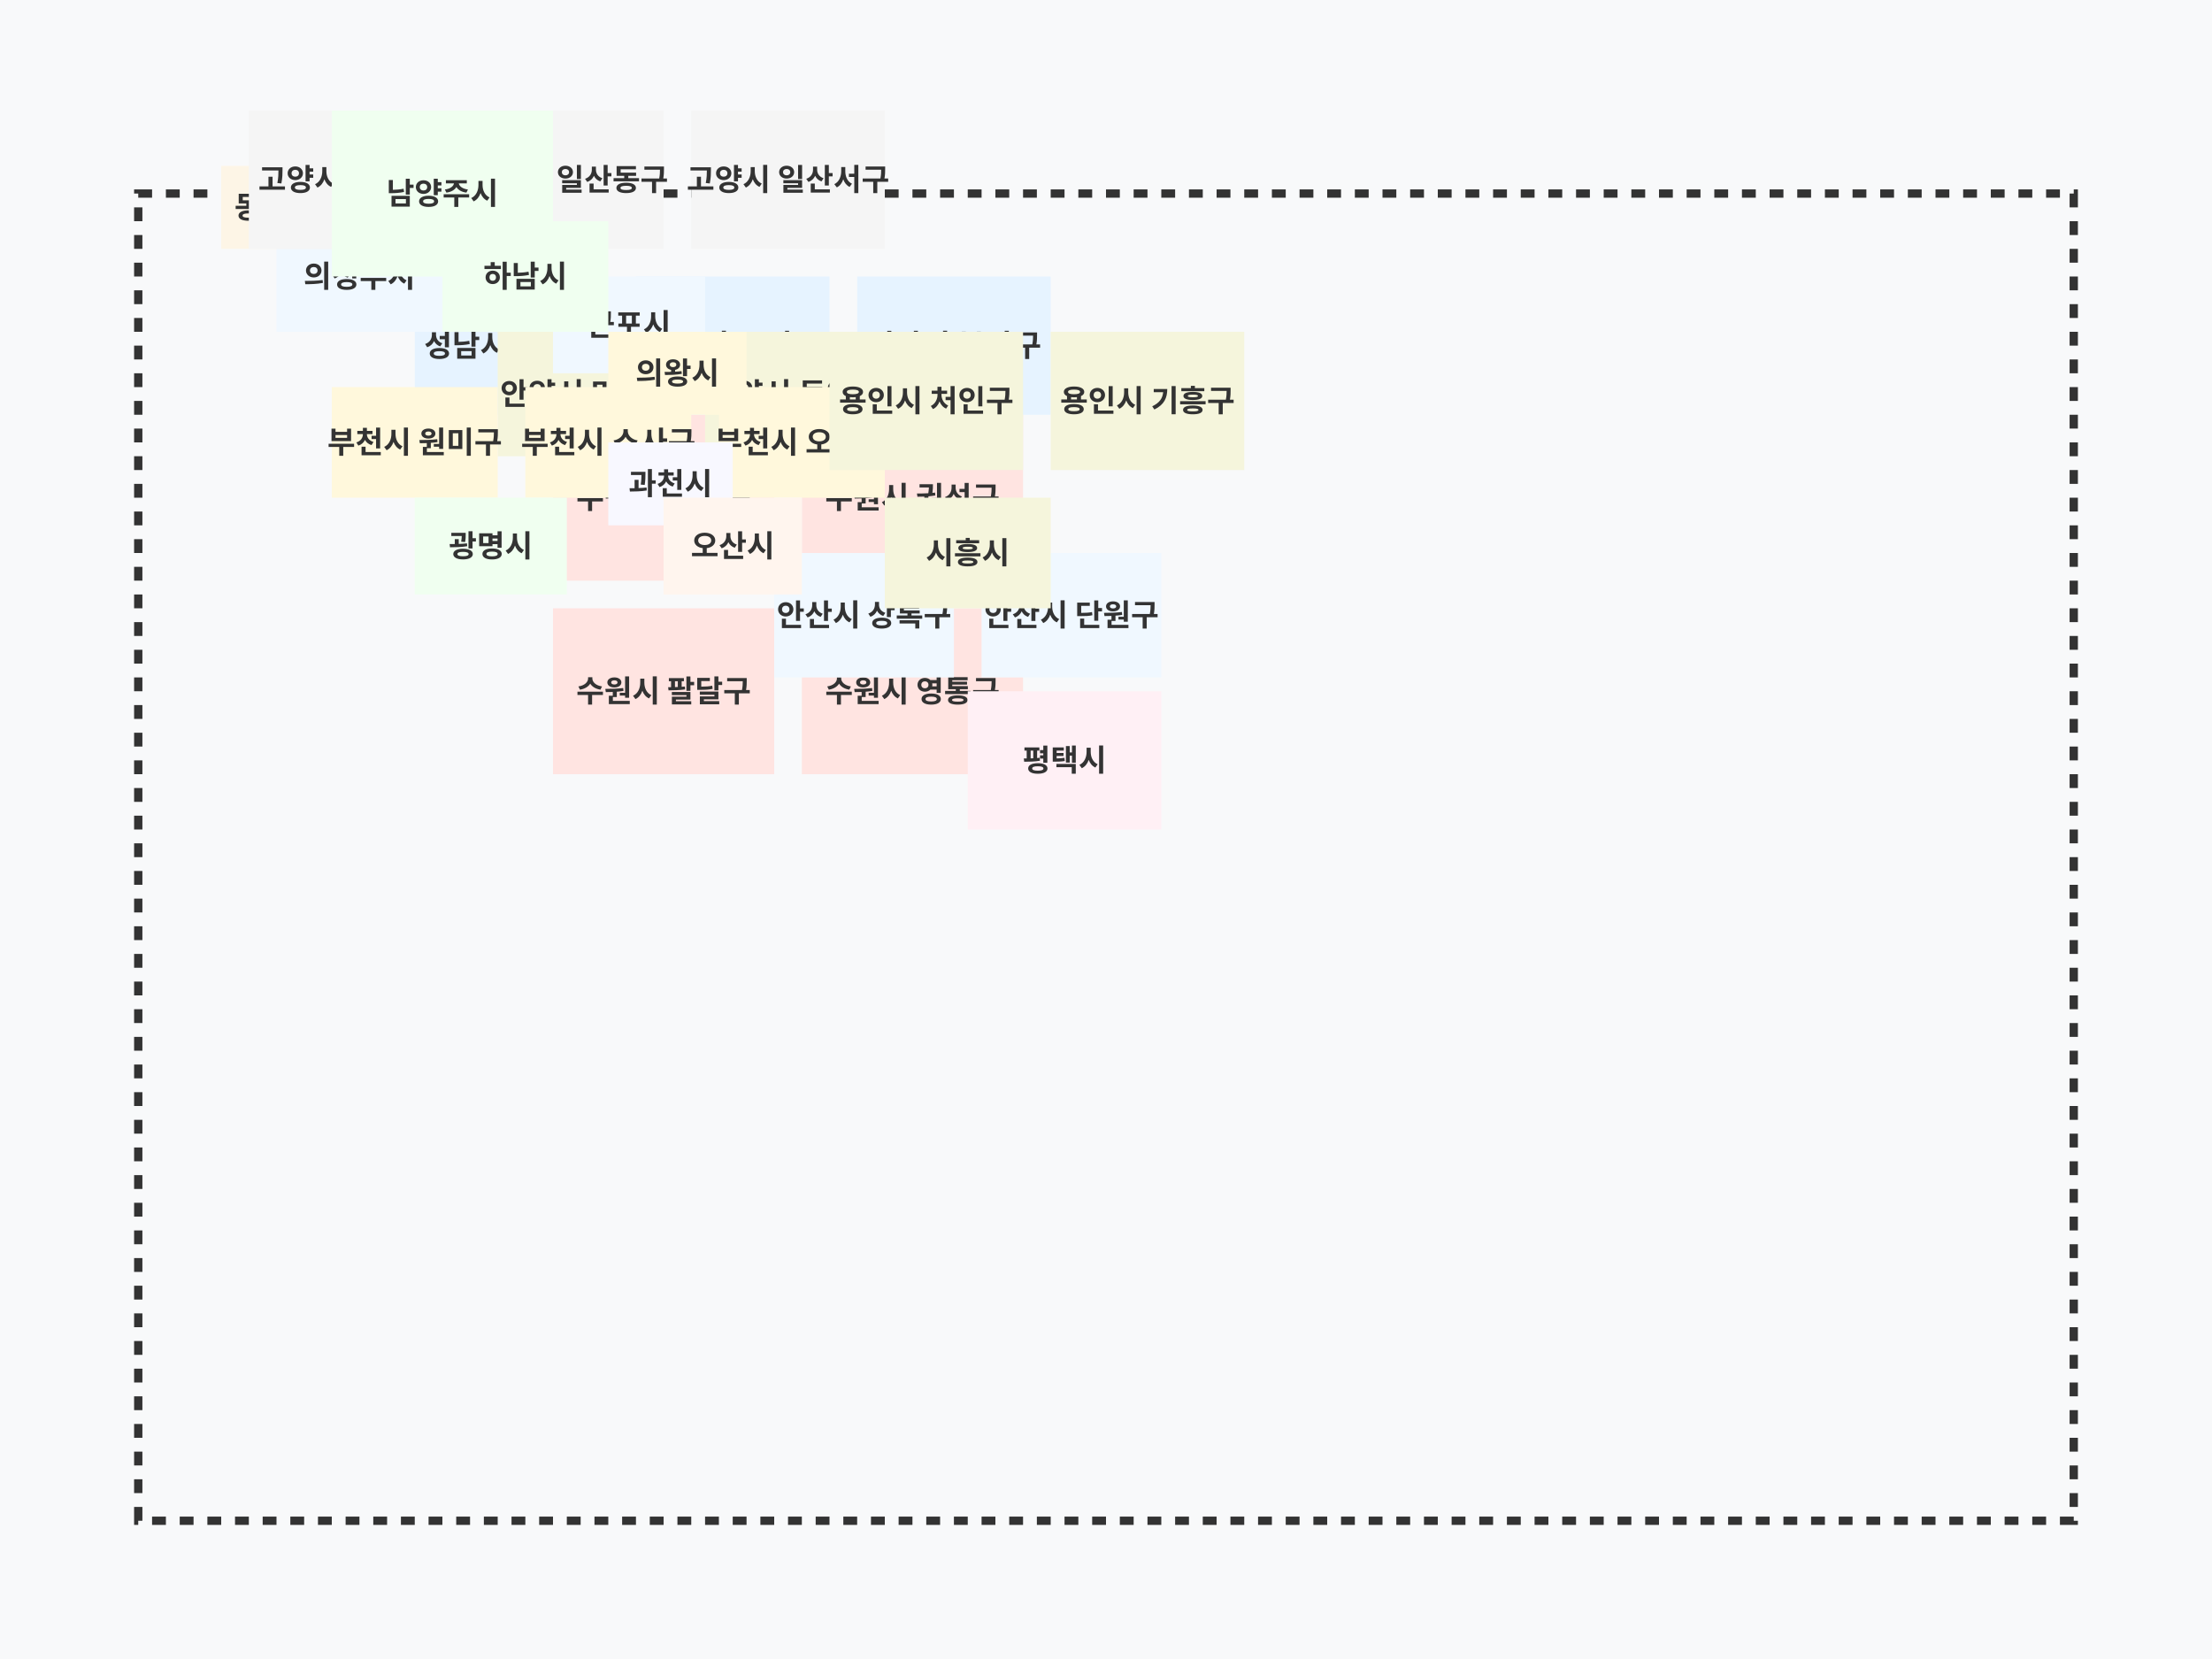
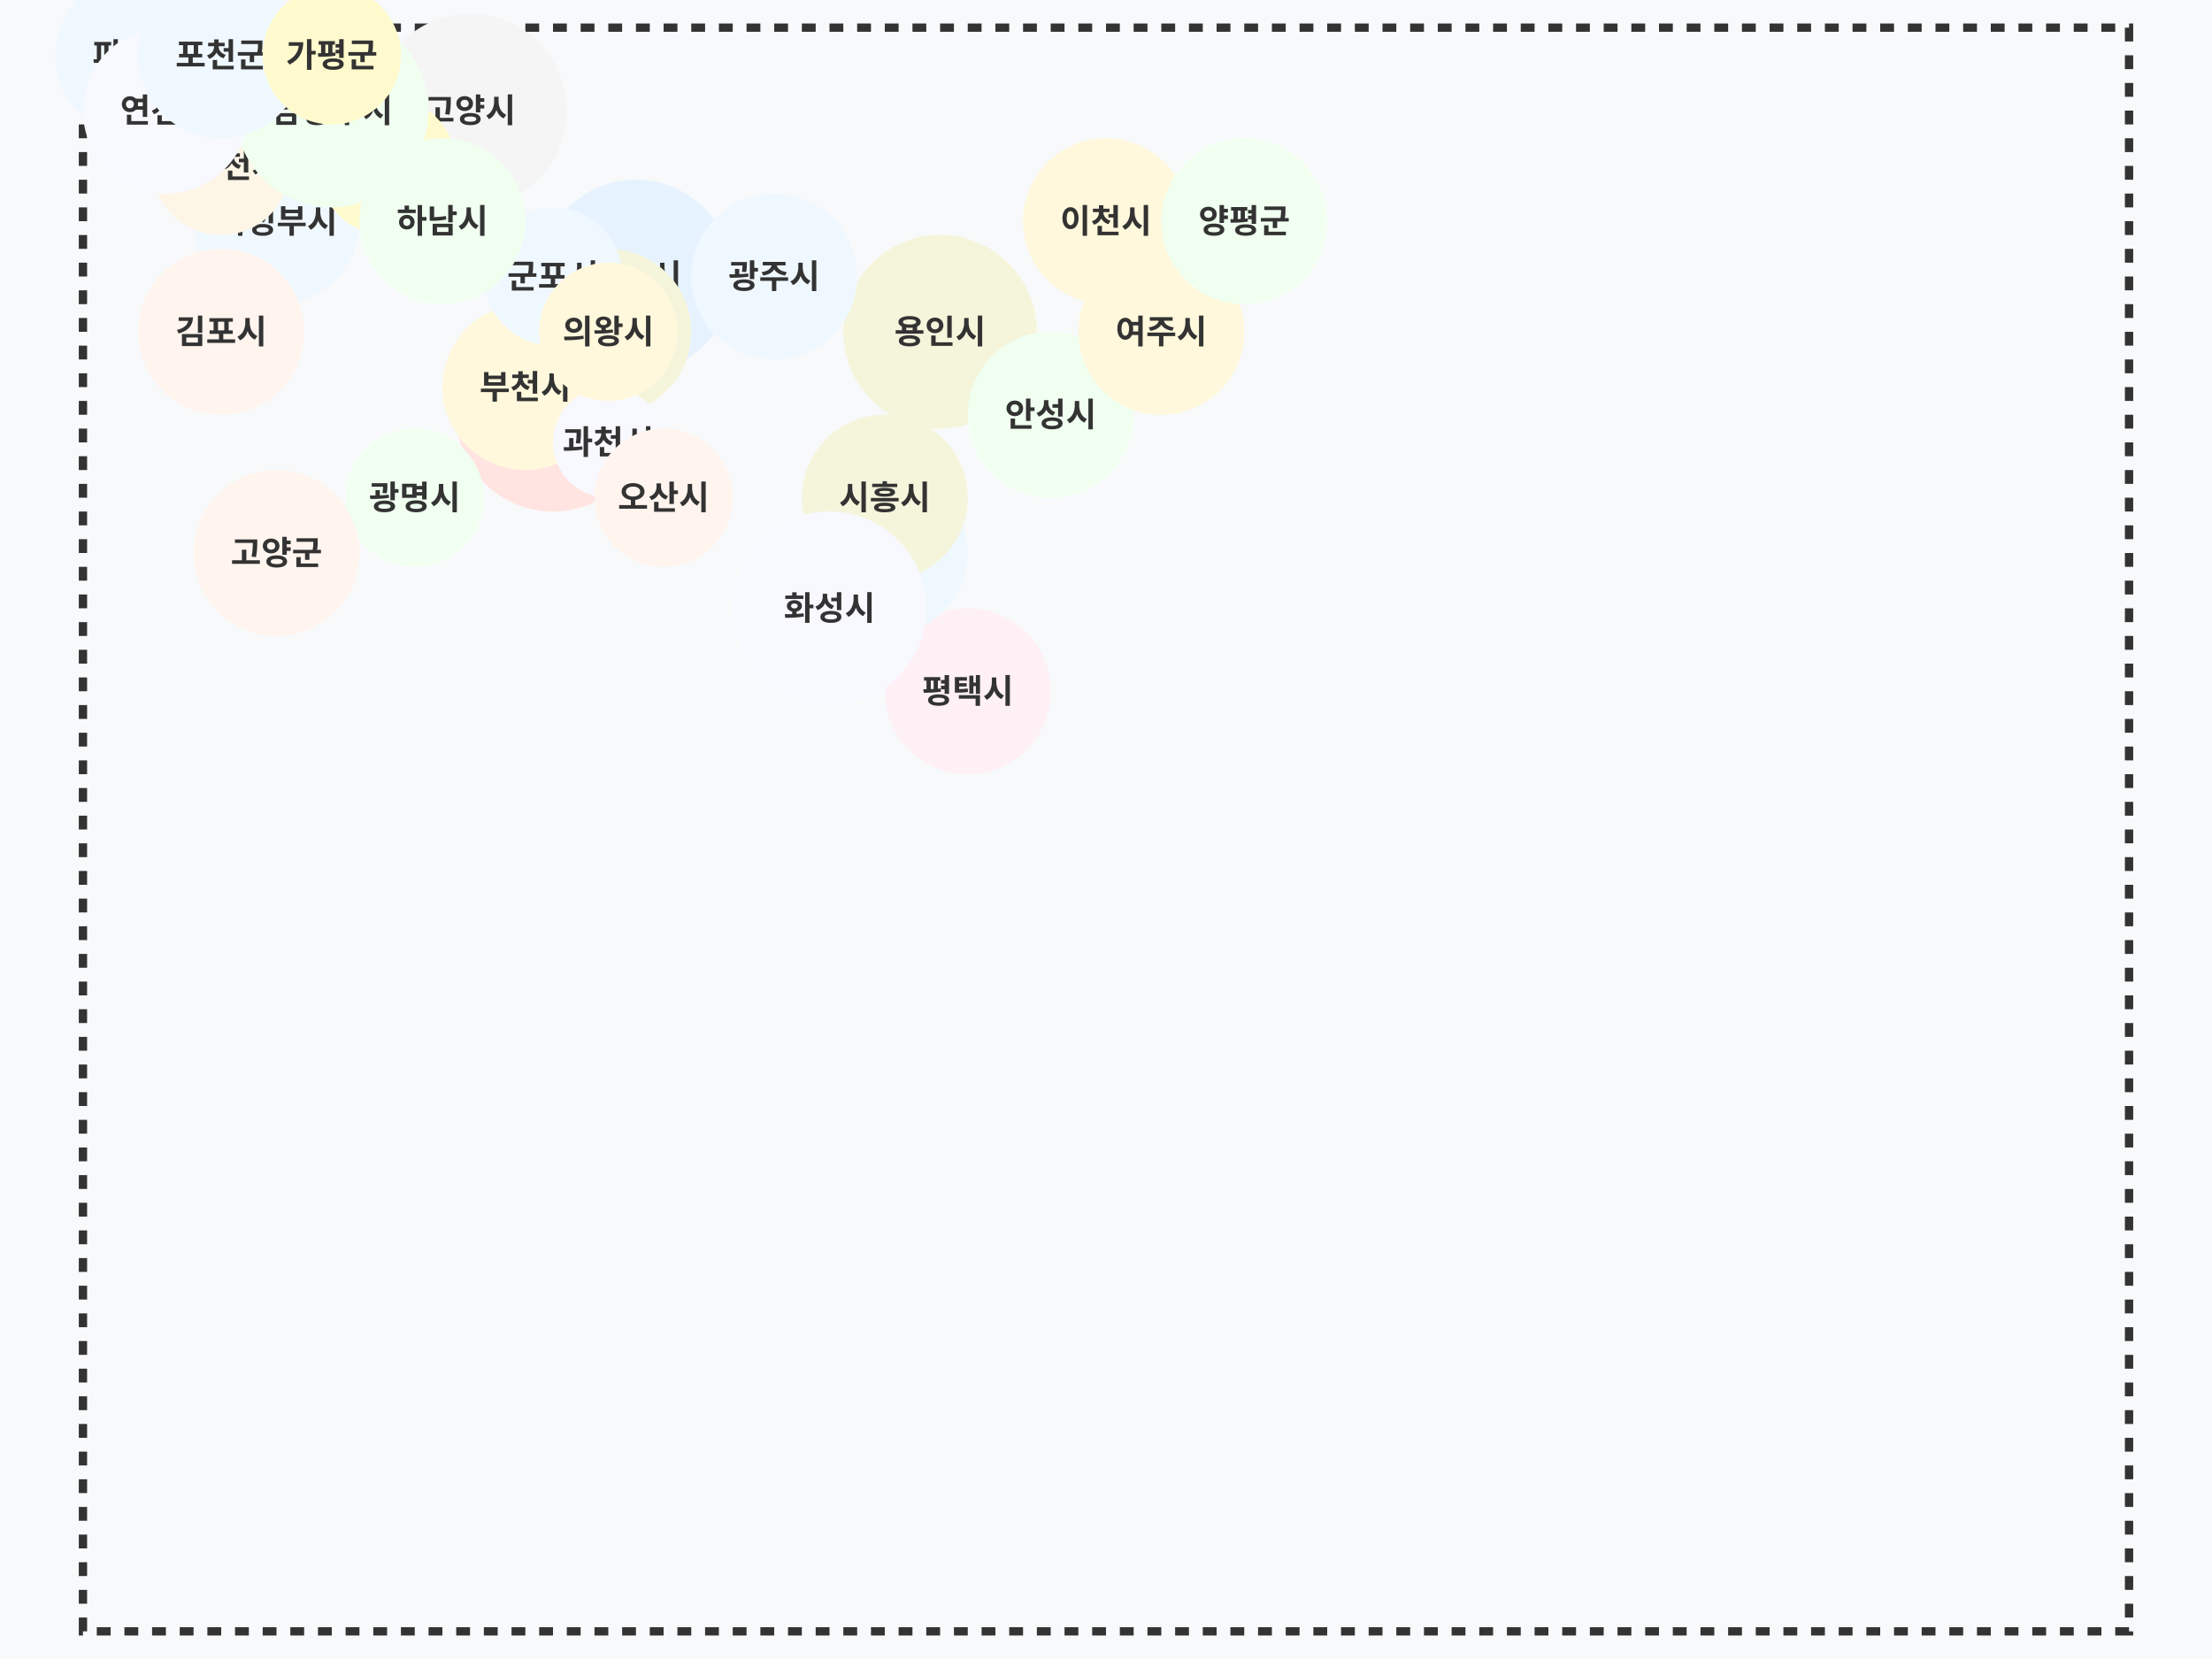
<svg xmlns="http://www.w3.org/2000/svg" width="800" height="600" viewBox="0 0 800 600">
  <defs>
    <style>
      .region {
        cursor: pointer;
        transition: all 0.3s ease;
      }
      .region:hover {
        filter: brightness(1.1);
        stroke-width: 3;
        stroke: #ff7419;
      }
      .region-text {
-         font-size: 11px;
+         font-size: 12px;
        font-weight: bold;
        fill: #333;
        pointer-events: none;
        text-anchor: middle;
        dominant-baseline: middle;
      }
      .region-text:hover {
        fill: #ff7419;
      }
-       .title {
-         font-size: 24px;
-         font-weight: bold;
-         fill: #333;
-         text-anchor: middle;
-       }
-       .subtitle {
-         font-size: 16px;
-         fill: #666;
-         text-anchor: middle;
-       }
    </style>
  </defs>
-   <text x="400" y="30" class="title">경기도</text>
-   <text x="400" y="50" class="subtitle">31개 시도군</text>
  <rect width="100%" height="100%" fill="#f8f9fa" />
-   <rect x="50" y="70" width="700" height="480" fill="none" stroke="#333" stroke-width="3" stroke-dasharray="5,5" />
-   <g id="41111" class="region" data-name="수원시 장안구" data-region-id="41111">
-     <rect x="200" y="150" width="80" height="60" fill="#FFE4E1" />
-     <text x="240" y="180" class="region-text">수원시 장안구</text>
+   <rect x="30" y="10" width="740" height="580" fill="none" stroke="#333" stroke-width="3" stroke-dasharray="5,5" />
+   <g id="41110" class="region" data-name="수원시" data-region-id="41110">
+     <circle cx="200" cy="150" r="35" fill="#FFE4E1" />
+     <text x="200" y="150" class="region-text">수원시</text>
  </g>
-   <g id="41113" class="region" data-name="수원시 권선구" data-region-id="41113">
-     <rect x="290" y="150" width="80" height="60" fill="#FFE4E1" />
-     <text x="330" y="180" class="region-text">수원시 권선구</text>
-   </g>
-   <g id="41115" class="region" data-name="수원시 팔달구" data-region-id="41115">
-     <rect x="200" y="220" width="80" height="60" fill="#FFE4E1" />
-     <text x="240" y="250" class="region-text">수원시 팔달구</text>
-   </g>
-   <g id="41117" class="region" data-name="수원시 영통구" data-region-id="41117">
-     <rect x="290" y="220" width="80" height="60" fill="#FFE4E1" />
-     <text x="330" y="250" class="region-text">수원시 영통구</text>
-   </g>
-   <g id="41131" class="region" data-name="성남시 수정구" data-region-id="41131">
-     <rect x="150" y="100" width="70" height="50" fill="#E6F3FF" />
-     <text x="185" y="125" class="region-text">성남시 수정구</text>
-   </g>
-   <g id="41133" class="region" data-name="성남시 중원구" data-region-id="41133">
-     <rect x="230" y="100" width="70" height="50" fill="#E6F3FF" />
-     <text x="265" y="125" class="region-text">성남시 중원구</text>
-   </g>
-   <g id="41135" class="region" data-name="성남시 분당구" data-region-id="41135">
-     <rect x="310" y="100" width="70" height="50" fill="#E6F3FF" />
-     <text x="345" y="125" class="region-text">성남시 분당구</text>
+   <g id="41130" class="region" data-name="성남시" data-region-id="41130">
+     <circle cx="230" cy="100" r="35" fill="#E6F3FF" />
+     <text x="230" y="100" class="region-text">성남시</text>
  </g>
  <g id="41150" class="region" data-name="의정부시" data-region-id="41150">
-     <rect x="100" y="80" width="60" height="40" fill="#F0F8FF" />
-     <text x="130" y="100" class="region-text">의정부시</text>
+     <circle cx="100" cy="80" r="30" fill="#F0F8FF" />
+     <text x="100" y="80" class="region-text">의정부시</text>
  </g>
-   <g id="41171" class="region" data-name="안양시 만안구" data-region-id="41171">
-     <rect x="180" y="120" width="65" height="45" fill="#F5F5DC" />
-     <text x="212.5" y="142.5" class="region-text">안양시 만안구</text>
+   <g id="41170" class="region" data-name="안양시" data-region-id="41170">
+     <circle cx="220" cy="120" r="30" fill="#F5F5DC" />
+     <text x="220" y="120" class="region-text">안양시</text>
  </g>
-   <g id="41173" class="region" data-name="안양시 동안구" data-region-id="41173">
-     <rect x="255" y="120" width="65" height="45" fill="#F5F5DC" />
-     <text x="287.5" y="142.5" class="region-text">안양시 동안구</text>
-   </g>
-   <g id="41190" class="region" data-name="부천시 원미구" data-region-id="41190">
-     <rect x="120" y="140" width="60" height="40" fill="#FFF8DC" />
-     <text x="150" y="160" class="region-text">부천시 원미구</text>
-   </g>
-   <g id="41192" class="region" data-name="부천시 소사구" data-region-id="41192">
-     <rect x="190" y="140" width="60" height="40" fill="#FFF8DC" />
-     <text x="220" y="160" class="region-text">부천시 소사구</text>
-   </g>
-   <g id="41194" class="region" data-name="부천시 오정구" data-region-id="41194">
-     <rect x="260" y="140" width="60" height="40" fill="#FFF8DC" />
-     <text x="290" y="160" class="region-text">부천시 오정구</text>
+   <g id="41190" class="region" data-name="부천시" data-region-id="41190">
+     <circle cx="190" cy="140" r="30" fill="#FFF8DC" />
+     <text x="190" y="140" class="region-text">부천시</text>
  </g>
  <g id="41210" class="region" data-name="광명시" data-region-id="41210">
-     <rect x="150" y="180" width="55" height="35" fill="#F0FFF0" />
-     <text x="177.5" y="197.5" class="region-text">광명시</text>
+     <circle cx="150" cy="180" r="25" fill="#F0FFF0" />
+     <text x="150" y="180" class="region-text">광명시</text>
  </g>
  <g id="41220" class="region" data-name="평택시" data-region-id="41220">
-     <rect x="350" y="250" width="70" height="50" fill="#FFF0F5" />
-     <text x="385" y="275" class="region-text">평택시</text>
+     <circle cx="350" cy="250" r="30" fill="#FFF0F5" />
+     <text x="350" y="250" class="region-text">평택시</text>
  </g>
  <g id="41250" class="region" data-name="동두천시" data-region-id="41250">
-     <rect x="80" y="60" width="50" height="30" fill="#FDF5E6" />
-     <text x="105" y="75" class="region-text">동두천시</text>
+     <circle cx="80" cy="60" r="25" fill="#FDF5E6" />
+     <text x="80" y="60" class="region-text">동두천시</text>
  </g>
-   <g id="41271" class="region" data-name="안산시 상록구" data-region-id="41271">
-     <rect x="280" y="200" width="65" height="45" fill="#F0F8FF" />
-     <text x="312.5" y="222.5" class="region-text">안산시 상록구</text>
+   <g id="41270" class="region" data-name="안산시" data-region-id="41270">
+     <circle cx="320" cy="200" r="30" fill="#F0F8FF" />
+     <text x="320" y="200" class="region-text">안산시</text>
  </g>
-   <g id="41273" class="region" data-name="안산시 단원구" data-region-id="41273">
-     <rect x="355" y="200" width="65" height="45" fill="#F0F8FF" />
-     <text x="387.5" y="222.5" class="region-text">안산시 단원구</text>
-   </g>
-   <g id="41281" class="region" data-name="고양시 덕양구" data-region-id="41281">
-     <rect x="90" y="40" width="70" height="50" fill="#F5F5F5" />
-     <text x="125" y="65" class="region-text">고양시 덕양구</text>
-   </g>
-   <g id="41285" class="region" data-name="고양시 일산동구" data-region-id="41285">
-     <rect x="170" y="40" width="70" height="50" fill="#F5F5F5" />
-     <text x="205" y="65" class="region-text">고양시 일산동구</text>
-   </g>
-   <g id="41287" class="region" data-name="고양시 일산서구" data-region-id="41287">
-     <rect x="250" y="40" width="70" height="50" fill="#F5F5F5" />
-     <text x="285" y="65" class="region-text">고양시 일산서구</text>
+   <g id="41280" class="region" data-name="고양시" data-region-id="41280">
+     <circle cx="170" cy="40" r="35" fill="#F5F5F5" />
+     <text x="170" y="40" class="region-text">고양시</text>
  </g>
  <g id="41290" class="region" data-name="과천시" data-region-id="41290">
-     <rect x="220" y="160" width="45" height="30" fill="#F8F8FF" />
-     <text x="242.5" y="175" class="region-text">과천시</text>
+     <circle cx="220" cy="160" r="20" fill="#F8F8FF" />
+     <text x="220" y="160" class="region-text">과천시</text>
  </g>
  <g id="41310" class="region" data-name="구리시" data-region-id="41310">
-     <rect x="140" y="60" width="55" height="35" fill="#FFFACD" />
-     <text x="167.5" y="77.5" class="region-text">구리시</text>
+     <circle cx="140" cy="60" r="25" fill="#FFFACD" />
+     <text x="140" y="60" class="region-text">구리시</text>
  </g>
  <g id="41360" class="region" data-name="남양주시" data-region-id="41360">
-     <rect x="120" y="40" width="80" height="60" fill="#F0FFF0" />
-     <text x="160" y="70" class="region-text">남양주시</text>
+     <circle cx="120" cy="40" r="35" fill="#F0FFF0" />
+     <text x="120" y="40" class="region-text">남양주시</text>
  </g>
  <g id="41370" class="region" data-name="오산시" data-region-id="41370">
-     <rect x="240" y="180" width="50" height="35" fill="#FFF5EE" />
-     <text x="265" y="197.5" class="region-text">오산시</text>
+     <circle cx="240" cy="180" r="25" fill="#FFF5EE" />
+     <text x="240" y="180" class="region-text">오산시</text>
  </g>
  <g id="41390" class="region" data-name="시흥시" data-region-id="41390">
-     <rect x="320" y="180" width="60" height="40" fill="#F5F5DC" />
-     <text x="350" y="200" class="region-text">시흥시</text>
+     <circle cx="320" cy="180" r="30" fill="#F5F5DC" />
+     <text x="320" y="180" class="region-text">시흥시</text>
  </g>
  <g id="41410" class="region" data-name="군포시" data-region-id="41410">
-     <rect x="200" y="100" width="55" height="35" fill="#F0F8FF" />
-     <text x="227.5" y="117.5" class="region-text">군포시</text>
+     <circle cx="200" cy="100" r="25" fill="#F0F8FF" />
+     <text x="200" y="100" class="region-text">군포시</text>
  </g>
  <g id="41430" class="region" data-name="의왕시" data-region-id="41430">
-     <rect x="220" y="120" width="50" height="30" fill="#FFF8DC" />
-     <text x="245" y="135" class="region-text">의왕시</text>
+     <circle cx="220" cy="120" r="25" fill="#FFF8DC" />
+     <text x="220" y="120" class="region-text">의왕시</text>
  </g>
  <g id="41450" class="region" data-name="하남시" data-region-id="41450">
-     <rect x="160" y="80" width="60" height="40" fill="#F0FFF0" />
-     <text x="190" y="100" class="region-text">하남시</text>
+     <circle cx="160" cy="80" r="30" fill="#F0FFF0" />
+     <text x="160" y="80" class="region-text">하남시</text>
  </g>
-   <g id="41461" class="region" data-name="용인시 처인구" data-region-id="41461">
-     <rect x="300" y="120" width="70" height="50" fill="#F5F5DC" />
-     <text x="335" y="145" class="region-text">용인시 처인구</text>
+   <g id="41460" class="region" data-name="용인시" data-region-id="41460">
+     <circle cx="340" cy="120" r="35" fill="#F5F5DC" />
+     <text x="340" y="120" class="region-text">용인시</text>
  </g>
-   <g id="41463" class="region" data-name="용인시 기흥구" data-region-id="41463">
-     <rect x="380" y="120" width="70" height="50" fill="#F5F5DC" />
-     <text x="415" y="145" class="region-text">용인시 기흥구</text>
+   <g id="41480" class="region" data-name="파주시" data-region-id="41480">
+     <circle cx="50" cy="20" r="30" fill="#F0F8FF" />
+     <text x="50" y="20" class="region-text">파주시</text>
+   </g>
+   <g id="41500" class="region" data-name="이천시" data-region-id="41500">
+     <circle cx="400" cy="80" r="30" fill="#FFF8DC" />
+     <text x="400" y="80" class="region-text">이천시</text>
+   </g>
+   <g id="41550" class="region" data-name="안성시" data-region-id="41550">
+     <circle cx="380" cy="150" r="30" fill="#F0FFF0" />
+     <text x="380" y="150" class="region-text">안성시</text>
+   </g>
+   <g id="41570" class="region" data-name="김포시" data-region-id="41570">
+     <circle cx="80" cy="120" r="30" fill="#FFF5EE" />
+     <text x="80" y="120" class="region-text">김포시</text>
+   </g>
+   <g id="41590" class="region" data-name="화성시" data-region-id="41590">
+     <circle cx="300" cy="220" r="35" fill="#F8F8FF" />
+     <text x="300" y="220" class="region-text">화성시</text>
+   </g>
+   <g id="41610" class="region" data-name="광주시" data-region-id="41610">
+     <circle cx="280" cy="100" r="30" fill="#F0F8FF" />
+     <text x="280" y="100" class="region-text">광주시</text>
+   </g>
+   <g id="41630" class="region" data-name="여주시" data-region-id="41630">
+     <circle cx="420" cy="120" r="30" fill="#FFF8DC" />
+     <text x="420" y="120" class="region-text">여주시</text>
+   </g>
+   <g id="41830" class="region" data-name="양평군" data-region-id="41830">
+     <circle cx="450" cy="80" r="30" fill="#F0FFF0" />
+     <text x="450" y="80" class="region-text">양평군</text>
+   </g>
+   <g id="41800" class="region" data-name="고양군" data-region-id="41800">
+     <circle cx="100" cy="200" r="30" fill="#FFF5EE" />
+     <text x="100" y="200" class="region-text">고양군</text>
+   </g>
+   <g id="41820" class="region" data-name="연천군" data-region-id="41820">
+     <circle cx="60" cy="40" r="30" fill="#F8F8FF" />
+     <text x="60" y="40" class="region-text">연천군</text>
+   </g>
+   <g id="41810" class="region" data-name="포천군" data-region-id="41810">
+     <circle cx="80" cy="20" r="30" fill="#F0F8FF" />
+     <text x="80" y="20" class="region-text">포천군</text>
+   </g>
+   <g id="41840" class="region" data-name="가평군" data-region-id="41840">
+     <circle cx="120" cy="20" r="25" fill="#FFFACD" />
+     <text x="120" y="20" class="region-text">가평군</text>
  </g>
</svg>
